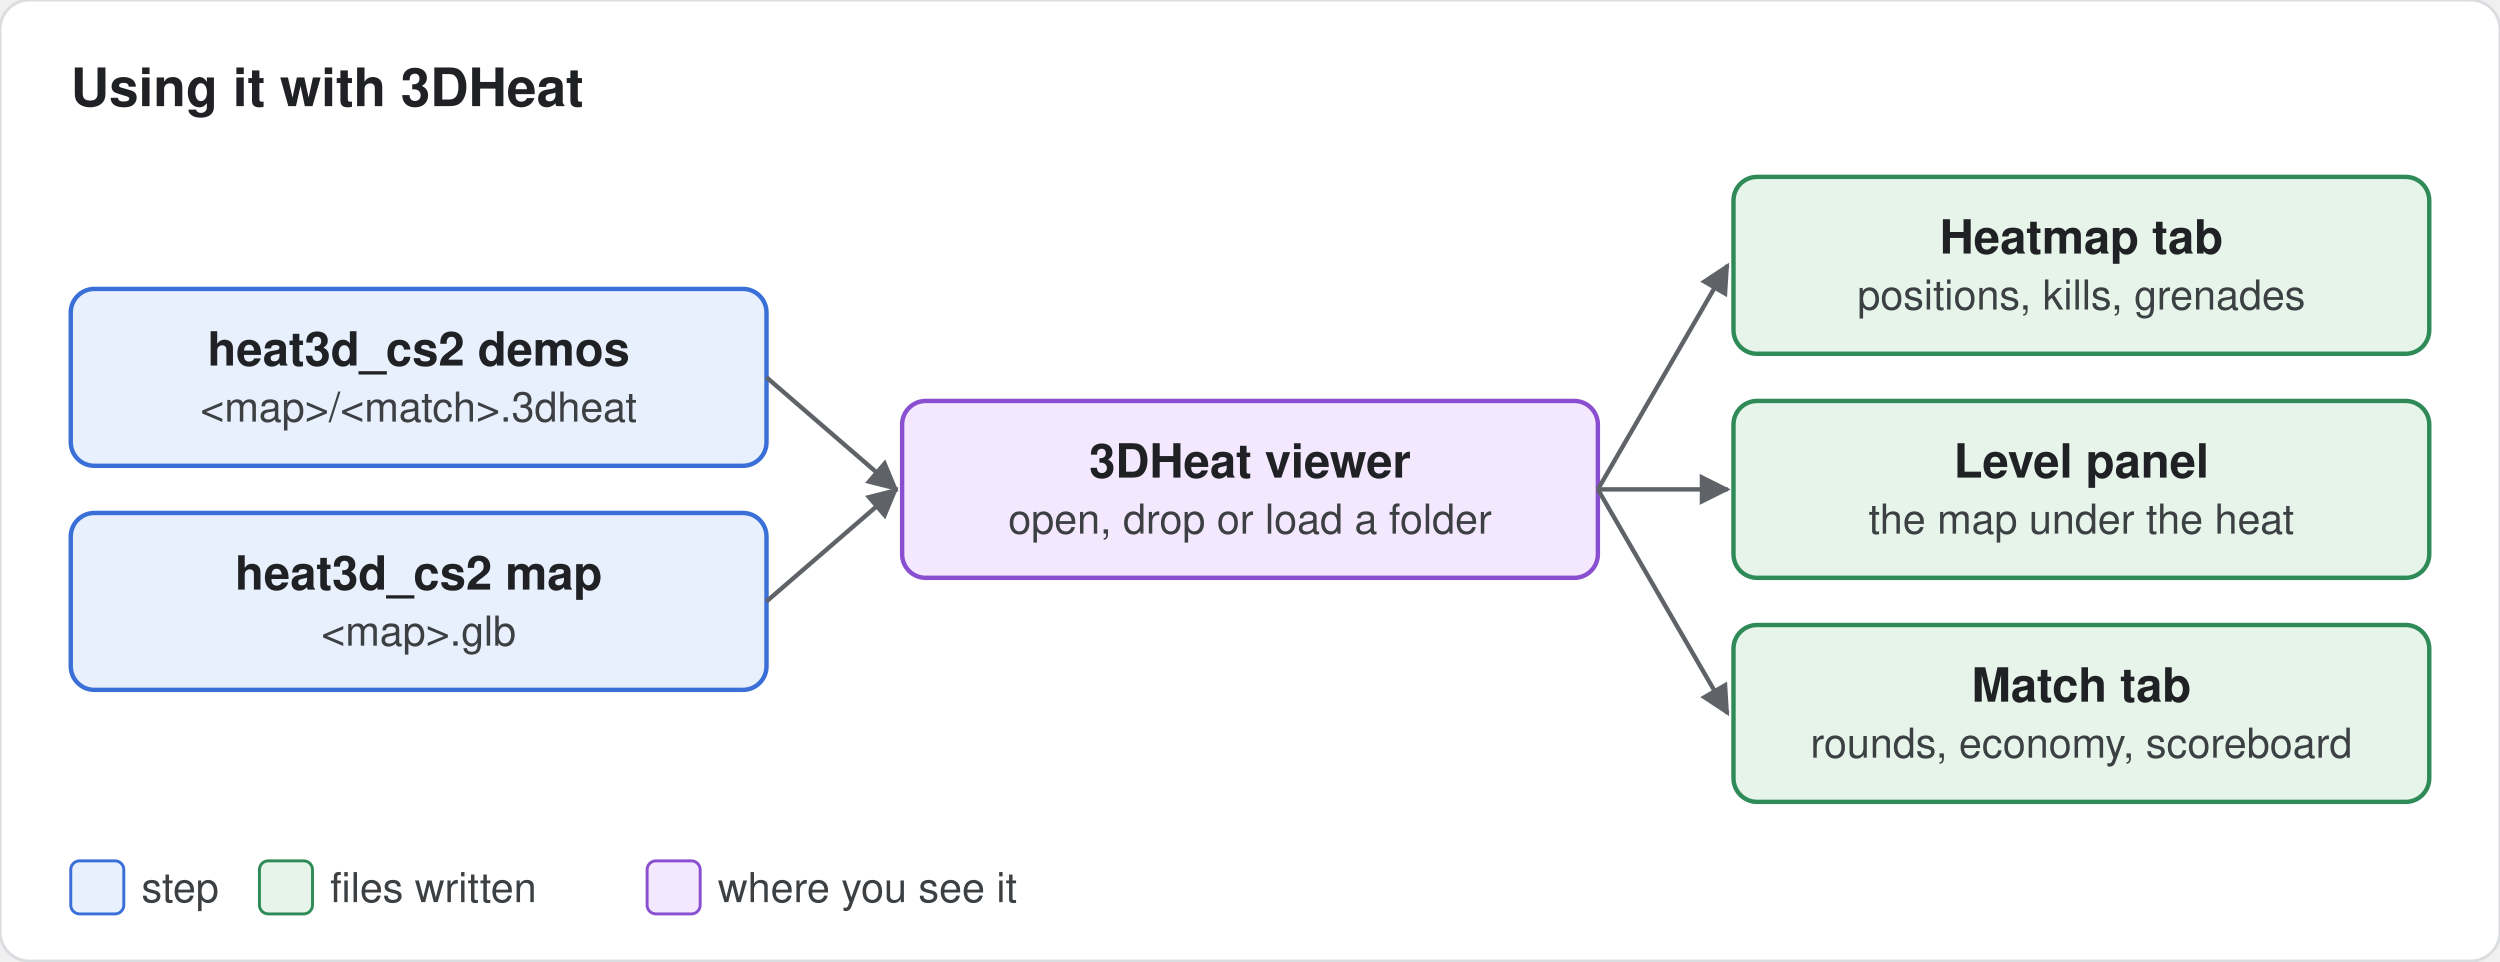
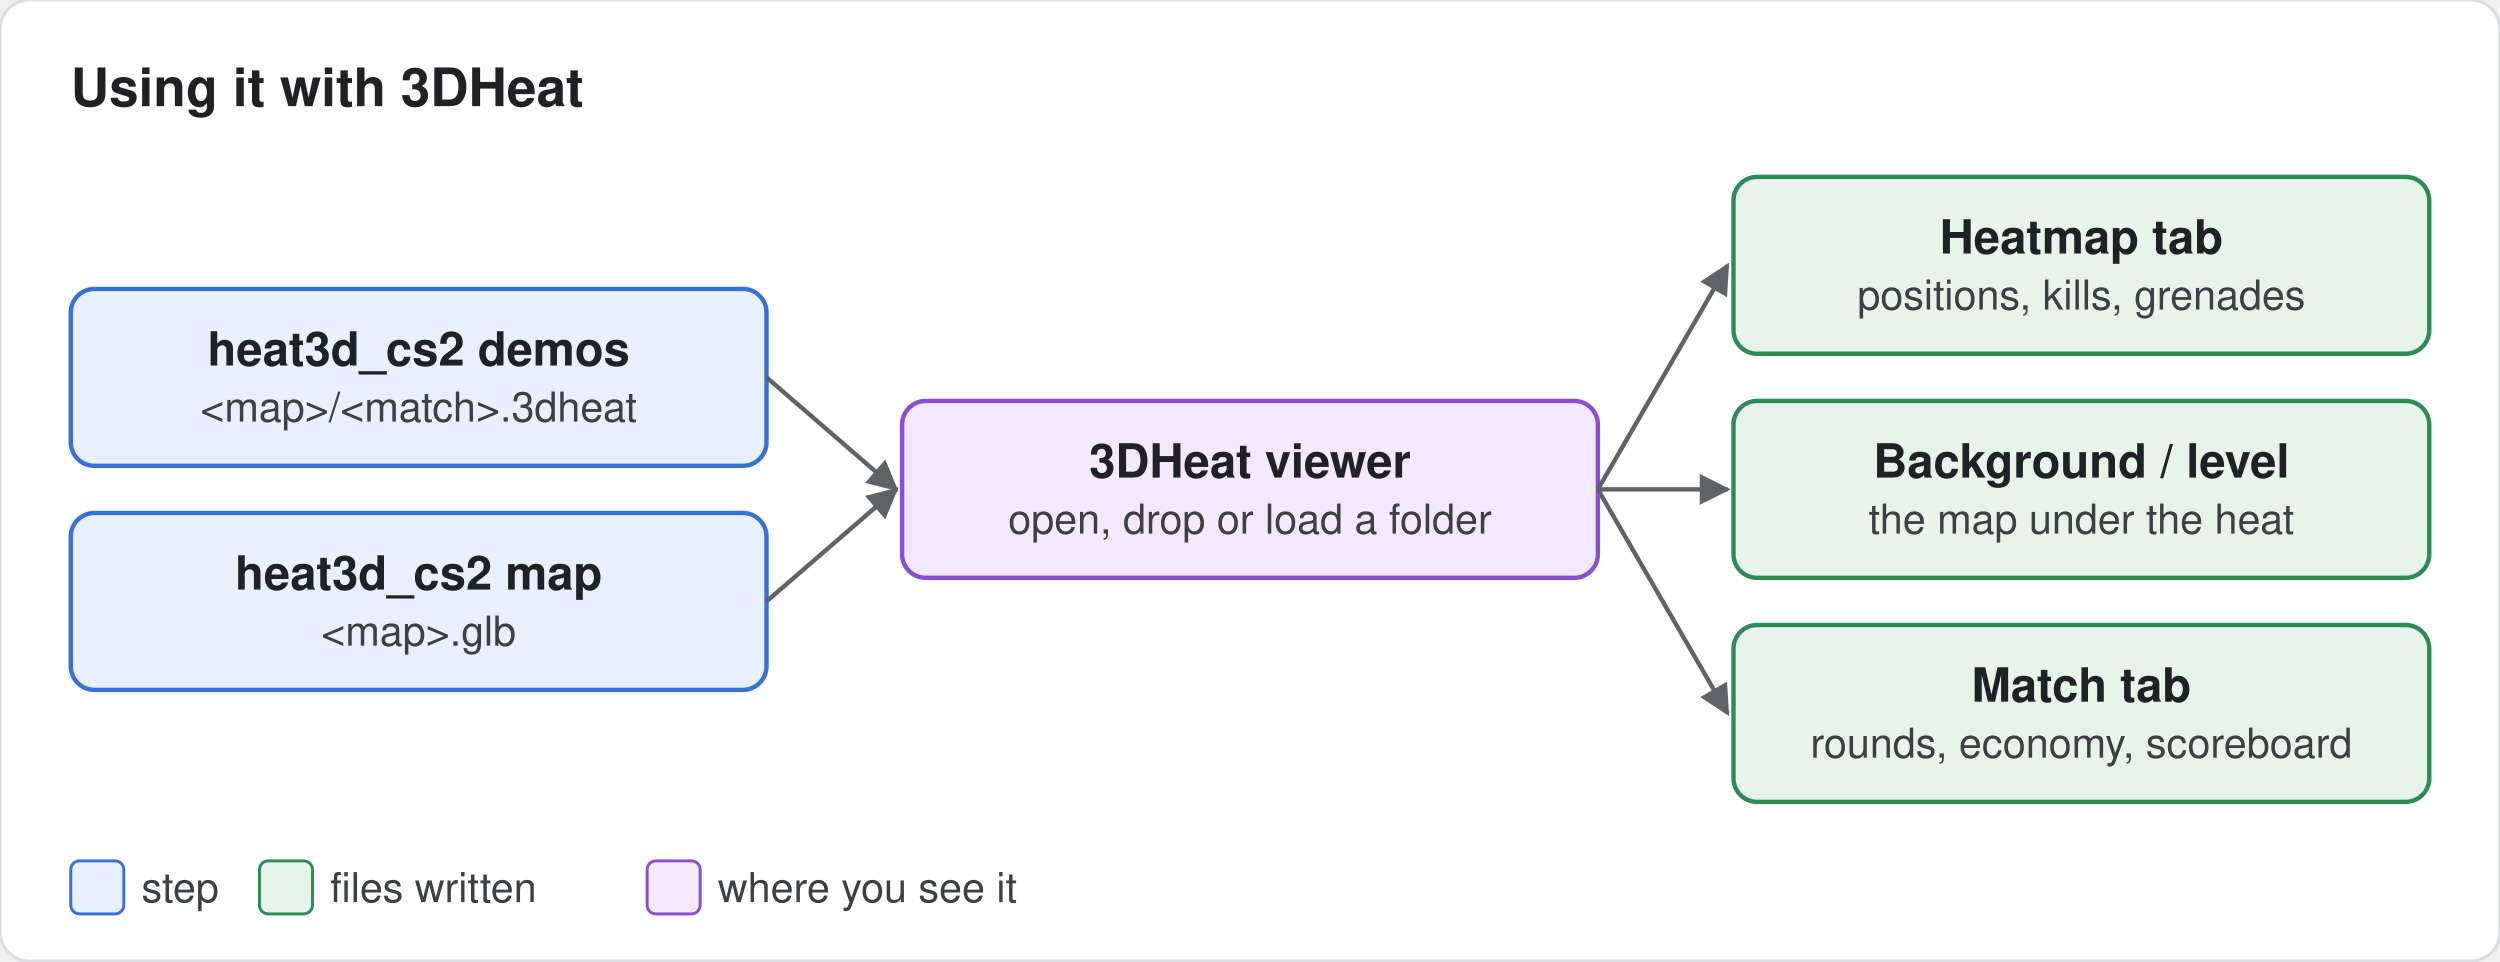
<svg xmlns="http://www.w3.org/2000/svg" width="848" height="326" viewBox="0 0 848 326" font-family="Segoe UI,Helvetica,Arial,sans-serif" role="img" aria-label="Using it with 3DHeat">
  <defs>
    <marker id="a" viewBox="0 0 10 10" refX="9" refY="5" markerWidth="7" markerHeight="7" orient="auto">
      <path d="M0,0 L10,5 L0,10 z" fill="#5f6368" />
    </marker>
  </defs>
  <rect width="848" height="326" rx="10" fill="#ffffff" stroke="#dadce0" />
  <text x="24" y="36" font-size="18" font-weight="600" fill="#202124">Using it with 3DHeat</text>
  <rect x="24" y="98.0" width="236" height="60" rx="8" fill="#e8f0fe" stroke="#3b6fd8" stroke-width="1.5" />
  <text x="142.0" y="124.0" text-anchor="middle" font-weight="600" font-size="16" fill="#202124">heat3d_cs2 demos</text>
  <text x="142.0" y="143.0" text-anchor="middle" font-size="14" fill="#3c4043">&lt;map&gt;/&lt;match&gt;.3dheat</text>
  <rect x="24" y="174.0" width="236" height="60" rx="8" fill="#e8f0fe" stroke="#3b6fd8" stroke-width="1.5" />
  <text x="142.0" y="200.0" text-anchor="middle" font-weight="600" font-size="16" fill="#202124">heat3d_cs2 map</text>
  <text x="142.0" y="219.0" text-anchor="middle" font-size="14" fill="#3c4043">&lt;map&gt;.glb</text>
  <rect x="306" y="136.0" width="236" height="60" rx="8" fill="#f3e8fd" stroke="#8a4fd0" stroke-width="1.5" />
  <text x="424.0" y="162.0" text-anchor="middle" font-weight="600" font-size="16" fill="#202124">3DHeat viewer</text>
  <text x="424.0" y="181.0" text-anchor="middle" font-size="14" fill="#3c4043">open, drop or load a folder</text>
  <rect x="588" y="60.0" width="236" height="60" rx="8" fill="#e6f4ea" stroke="#2e8b57" stroke-width="1.5" />
  <text x="706.0" y="86.0" text-anchor="middle" font-weight="600" font-size="16" fill="#202124">Heatmap tab</text>
  <text x="706.0" y="105.0" text-anchor="middle" font-size="14" fill="#3c4043">positions, kills, grenades</text>
  <rect x="588" y="136.0" width="236" height="60" rx="8" fill="#e6f4ea" stroke="#2e8b57" stroke-width="1.5" />
-   <text x="706.0" y="162.0" text-anchor="middle" font-weight="600" font-size="16" fill="#202124">Level panel</text>
+   <text x="706.0" y="162.0" text-anchor="middle" font-weight="600" font-size="16" fill="#202124">Background / level</text>
  <text x="706.0" y="181.0" text-anchor="middle" font-size="14" fill="#3c4043">the map under the heat</text>
  <rect x="588" y="212.0" width="236" height="60" rx="8" fill="#e6f4ea" stroke="#2e8b57" stroke-width="1.5" />
  <text x="706.0" y="238.0" text-anchor="middle" font-weight="600" font-size="16" fill="#202124">Match tab</text>
  <text x="706.0" y="257.0" text-anchor="middle" font-size="14" fill="#3c4043">rounds, economy, scoreboard</text>
  <line x1="260" y1="128.0" x2="304" y2="166.0" stroke="#5f6368" stroke-width="1.5" marker-end="url(#a)" />
  <line x1="260" y1="204.0" x2="304" y2="166.0" stroke="#5f6368" stroke-width="1.5" marker-end="url(#a)" />
  <line x1="542" y1="166.0" x2="586" y2="90.0" stroke="#5f6368" stroke-width="1.5" marker-end="url(#a)" />
  <line x1="542" y1="166.0" x2="586" y2="166.0" stroke="#5f6368" stroke-width="1.5" marker-end="url(#a)" />
  <line x1="542" y1="166.0" x2="586" y2="242.0" stroke="#5f6368" stroke-width="1.5" marker-end="url(#a)" />
  <rect x="24" y="292" width="18" height="18" rx="3" fill="#e8f0fe" stroke="#3b6fd8" />
  <text x="48" y="306" font-size="14" fill="#3c4043">step</text>
  <rect x="88.0" y="292" width="18" height="18" rx="3" fill="#e6f4ea" stroke="#2e8b57" />
  <text x="112.0" y="306" font-size="14" fill="#3c4043">files written</text>
  <rect x="219.5" y="292" width="18" height="18" rx="3" fill="#f3e8fd" stroke="#8a4fd0" />
  <text x="243.5" y="306" font-size="14" fill="#3c4043">where you see it</text>
</svg>
